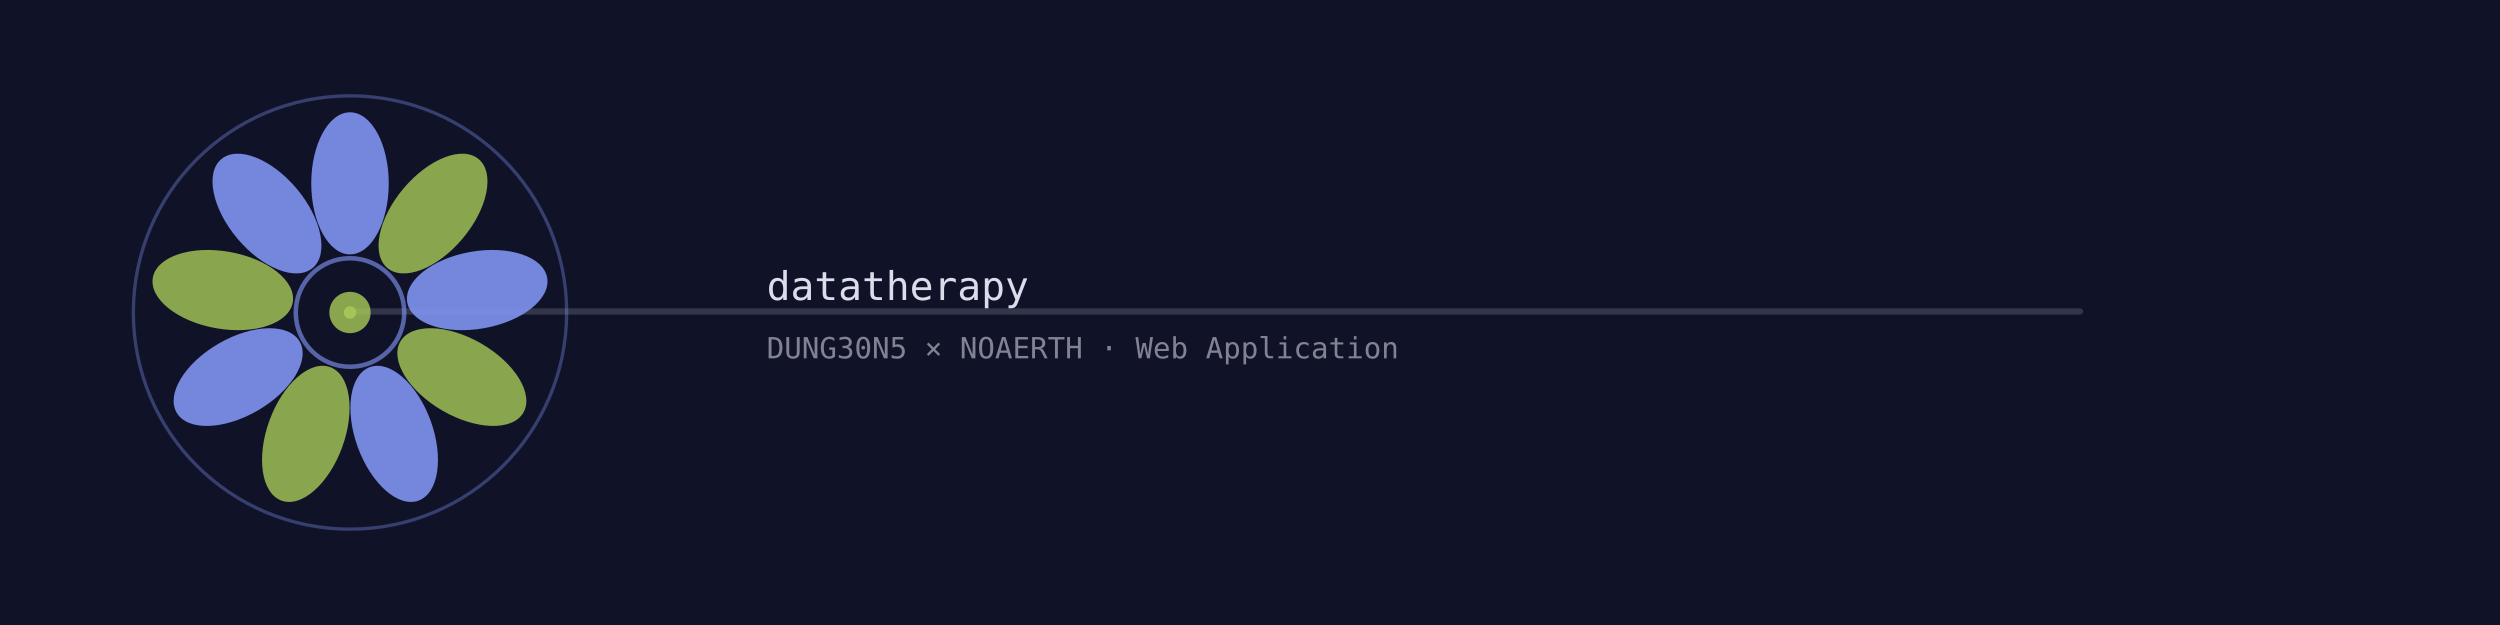
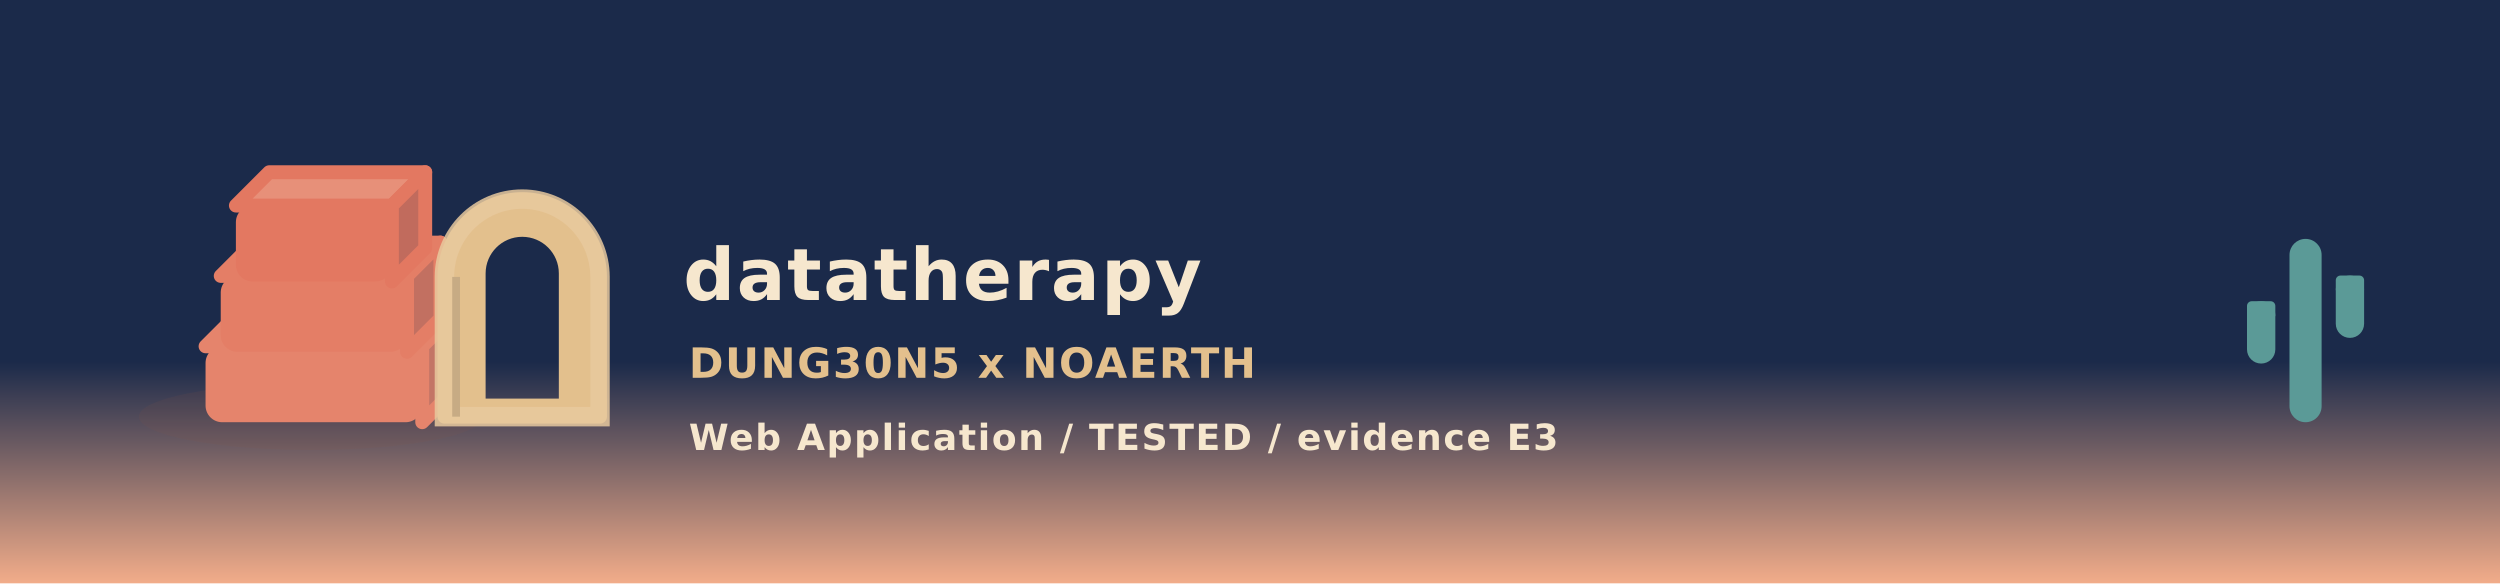
- <svg xmlns="http://www.w3.org/2000/svg" viewBox="0 0 1200 300" width="1200" height="300" role="img" aria-label="datatherapy identity object">
-   <rect width="1200" height="300" fill="#101228" />
-   <defs>
-     <linearGradient id="gft" x1="0" y1="0" x2="1" y2="1">
-       <stop offset="0%" stop-color="#8093f1" />
-       <stop offset="100%" stop-color="#a7c957" />
-     </linearGradient>
-   </defs>
-   <rect x="168.00" y="148.00" width="832.00" height="3.00" rx="2.00" fill="rgba(242,242,255,0.160)" opacity="1.00" />
+ <svg xmlns="http://www.w3.org/2000/svg" width="900" height="210" viewBox="0 0 900 210" role="img" aria-label="datatherapy - identity object">
+   <linearGradient id="skyf" x1="0" y1="0" x2="0" y2="1">
+     <stop offset="0" stop-color="#1b2a4a" />
+     <stop offset="0.62" stop-color="#1b2a4a" />
+     <stop offset="1" stop-color="#f3ad8a" />
+   </linearGradient>
+   <rect width="900" height="210" fill="url(#skyf)" />
+   <rect x="0" y="352" width="900" height="-142" fill="#e3c08d" />
+   <rect x="0" y="352" width="900" height="3" fill="#e6c596" />
+   <ellipse cx="112" cy="150" rx="62" ry="12" fill="rgba(138,90,68,0.11)" />
  <g>
-     <ellipse cx="168.00" cy="88.00" rx="18.60" ry="34.10" fill="rgba(128,147,241,0.900)" opacity="1.00" transform="rotate(0.0 168.00 88.00)" />
-     <ellipse cx="207.85" cy="102.51" rx="18.60" ry="34.10" fill="rgba(167,201,87,0.800)" opacity="1.00" transform="rotate(40.0 207.85 102.51)" />
-     <ellipse cx="229.06" cy="139.23" rx="18.60" ry="34.10" fill="rgba(128,147,241,0.900)" opacity="1.00" transform="rotate(80.0 229.06 139.23)" />
-     <ellipse cx="221.69" cy="181.00" rx="18.60" ry="34.10" fill="rgba(167,201,87,0.800)" opacity="1.00" transform="rotate(120.0 221.69 181.00)" />
-     <ellipse cx="189.21" cy="208.26" rx="18.60" ry="34.10" fill="rgba(128,147,241,0.900)" opacity="1.00" transform="rotate(160.0 189.21 208.26)" />
-     <ellipse cx="146.79" cy="208.26" rx="18.60" ry="34.10" fill="rgba(167,201,87,0.800)" opacity="1.00" transform="rotate(200.0 146.79 208.26)" />
-     <ellipse cx="114.31" cy="181.00" rx="18.60" ry="34.10" fill="rgba(128,147,241,0.900)" opacity="1.00" transform="rotate(240.0 114.31 181.00)" />
-     <ellipse cx="106.94" cy="139.23" rx="18.60" ry="34.10" fill="rgba(167,201,87,0.800)" opacity="1.00" transform="rotate(280.0 106.94 139.23)" />
-     <ellipse cx="128.15" cy="102.51" rx="18.60" ry="34.10" fill="rgba(128,147,241,0.900)" opacity="1.00" transform="rotate(320.0 128.15 102.51)" />
-     <circle cx="168.00" cy="150.00" r="26.04" fill="none" stroke="rgba(128,147,241,0.900)" stroke-width="2.17" opacity="0.70" />
-     <circle cx="168.00" cy="150.00" r="9.92" fill="rgba(167,201,87,0.800)" opacity="1.00" />
-     <animate attributeName="opacity" values="0.25;1.0;0.25" dur="16.2s" begin="0s" repeatCount="indefinite" />
+     <path d="M74,124.67 L152,124.67 L164,112.67 L86,112.67 Z" fill="#e99a82" stroke="#e5846c" stroke-width="5" stroke-linejoin="round" />
+     <path d="M152,124.67 L164,112.67 L164,140 L152,152 Z" fill="#c37566" stroke="#e5846c" stroke-width="5" stroke-linejoin="round" />
+     <rect x="74" y="124.67" width="78" height="27.33" rx="6" fill="#e5846c" />
+     <path d="M79.46,99.33 L146.54,99.33 L158.54,87.33 L91.46,87.33 Z" fill="#e8957d" stroke="#e47e66" stroke-width="5" stroke-linejoin="round" />
+     <path d="M146.54,99.33 L158.54,87.33 L158.54,114.67 L146.54,126.67 Z" fill="#c27061" stroke="#e47e66" stroke-width="5" stroke-linejoin="round" />
+     <rect x="79.46" y="99.33" width="67.08" height="27.33" rx="6" fill="#e47e66" />
+     <path d="M84.92,74 L141.08,74 L153.08,62 L96.92,62 Z" fill="#e79079" stroke="#e37861" stroke-width="5" stroke-linejoin="round" />
+     <path d="M141.08,74 L153.08,62 L153.08,89.33 L141.08,101.33 Z" fill="#c16b5d" stroke="#e37861" stroke-width="5" stroke-linejoin="round" />
+     <rect x="84.92" y="74" width="56.16" height="27.33" rx="6" fill="#e37861" />
+     <animate attributeName="opacity" values="0.72;1;0.72" dur="6s" begin="0s" repeatCount="indefinite" />
  </g>
-   <g>
-     <ellipse cx="168.00" cy="88.00" rx="18.60" ry="34.10" fill="none" opacity="1.00" transform="rotate(0.0 168.00 88.00)" />
-     <ellipse cx="207.85" cy="102.51" rx="18.60" ry="34.10" fill="none" opacity="1.00" transform="rotate(40.0 207.85 102.51)" />
-     <ellipse cx="229.06" cy="139.23" rx="18.60" ry="34.10" fill="none" opacity="1.00" transform="rotate(80.0 229.06 139.23)" />
-     <ellipse cx="221.69" cy="181.00" rx="18.60" ry="34.10" fill="none" opacity="1.00" transform="rotate(120.0 221.69 181.00)" />
-     <ellipse cx="189.21" cy="208.26" rx="18.60" ry="34.10" fill="none" opacity="1.00" transform="rotate(160.0 189.21 208.26)" />
-     <ellipse cx="146.79" cy="208.26" rx="18.60" ry="34.10" fill="none" opacity="1.00" transform="rotate(200.0 146.79 208.26)" />
-     <ellipse cx="114.31" cy="181.00" rx="18.60" ry="34.10" fill="none" opacity="1.00" transform="rotate(240.0 114.31 181.00)" />
-     <ellipse cx="106.94" cy="139.23" rx="18.60" ry="34.10" fill="none" opacity="1.00" transform="rotate(280.0 106.94 139.23)" />
-     <ellipse cx="128.15" cy="102.51" rx="18.60" ry="34.10" fill="none" opacity="1.00" transform="rotate(320.0 128.15 102.51)" />
-     <circle cx="168.00" cy="150.00" r="26.04" fill="none" stroke="none" stroke-width="2.17" opacity="0.70" />
-     <circle cx="168.00" cy="150.00" r="9.92" fill="none" opacity="1.00" />
-     <animateTransform attributeName="transform" type="rotate" values="0.0 0.00 0.00 360.0 0.00 0.00" dur="32.4s" begin="0s" repeatCount="indefinite" />
-   </g>
-   <g>
-     <circle cx="168.00" cy="150.00" r="104.00" fill="none" stroke="rgba(128,147,241,0.350)" stroke-width="1.60" opacity="1.00" />
-     <animate attributeName="opacity" values="0.25;1.0;0.25" dur="16.2s" begin="0s" repeatCount="indefinite" />
-   </g>
-   <circle cx="168" cy="150" r="3" fill="rgba(167,201,87,0.900)">
-     <animate attributeName="opacity" values="0.35;0.95;0.35" dur="16.2s" begin="0s" repeatCount="indefinite" />
-   </circle>
-   <text x="368" y="144" font-family="ui-monospace,Menlo,monospace" font-size="19" fill="rgba(242,242,255,0.900)">datatherapy</text>
-   <text x="368" y="172" font-family="ui-monospace,Menlo,monospace" font-size="14" fill="rgba(242,242,255,0.500)">DUNG30N5 × NOAERTH · Web Application</text>
+   <path d="M160,150 L160,99.68 A28,28 0 0 1 216,99.68 L216,150 Z M172.32,146 L172.32,98.43 A15.68,15.68 0 0 1 203.68,98.43 L203.68,146 Z" fill="#e3c08d" fill-rule="evenodd" stroke="#e3c08d" stroke-width="5" stroke-linejoin="round" />
+   <path d="M160,150 L160,99.68 A28,28 0 0 1 216,99.68 L216,150 Z" fill="none" stroke="#e8c99d" stroke-width="7" stroke-linecap="round" opacity="0.85" />
+   <rect x="162.8" y="99.68" width="2.8" height="50.32" fill="#c7ab84" />
+   <text x="246" y="108" font-family="Verdana,DejaVu Sans,sans-serif" font-size="26" font-weight="700" letter-spacing="0.6" fill="#f6e7ce" text-anchor="start">datatherapy</text>
+   <text x="248" y="136" font-family="Verdana,DejaVu Sans,sans-serif" font-size="15" font-weight="700" letter-spacing="0.6" fill="#e3c08d" text-anchor="start">DUNG30N5 x NOAERTH</text>
+   <text x="248" y="162" font-family="Verdana,DejaVu Sans,sans-serif" font-size="13" font-weight="700" letter-spacing="0.6" fill="#f6e7ce" text-anchor="start">Web Application  /  TESTED  /  evidence E3</text>
+   <rect x="824.22" y="86" width="11.56" height="66" rx="5.78" fill="#5b9a97" />
+   <rect x="808.92" y="108.44" width="10.2" height="22.44" rx="5.1" fill="#5b9a97" />
+   <rect x="808.92" y="108.44" width="10.2" height="6.6" rx="1.7" fill="#5b9a97" />
+   <rect x="840.88" y="99.2" width="10.2" height="22.44" rx="5.1" fill="#5b9a97" />
+   <rect x="840.88" y="99.2" width="10.2" height="6.6" rx="1.7" fill="#5b9a97" />
</svg>
